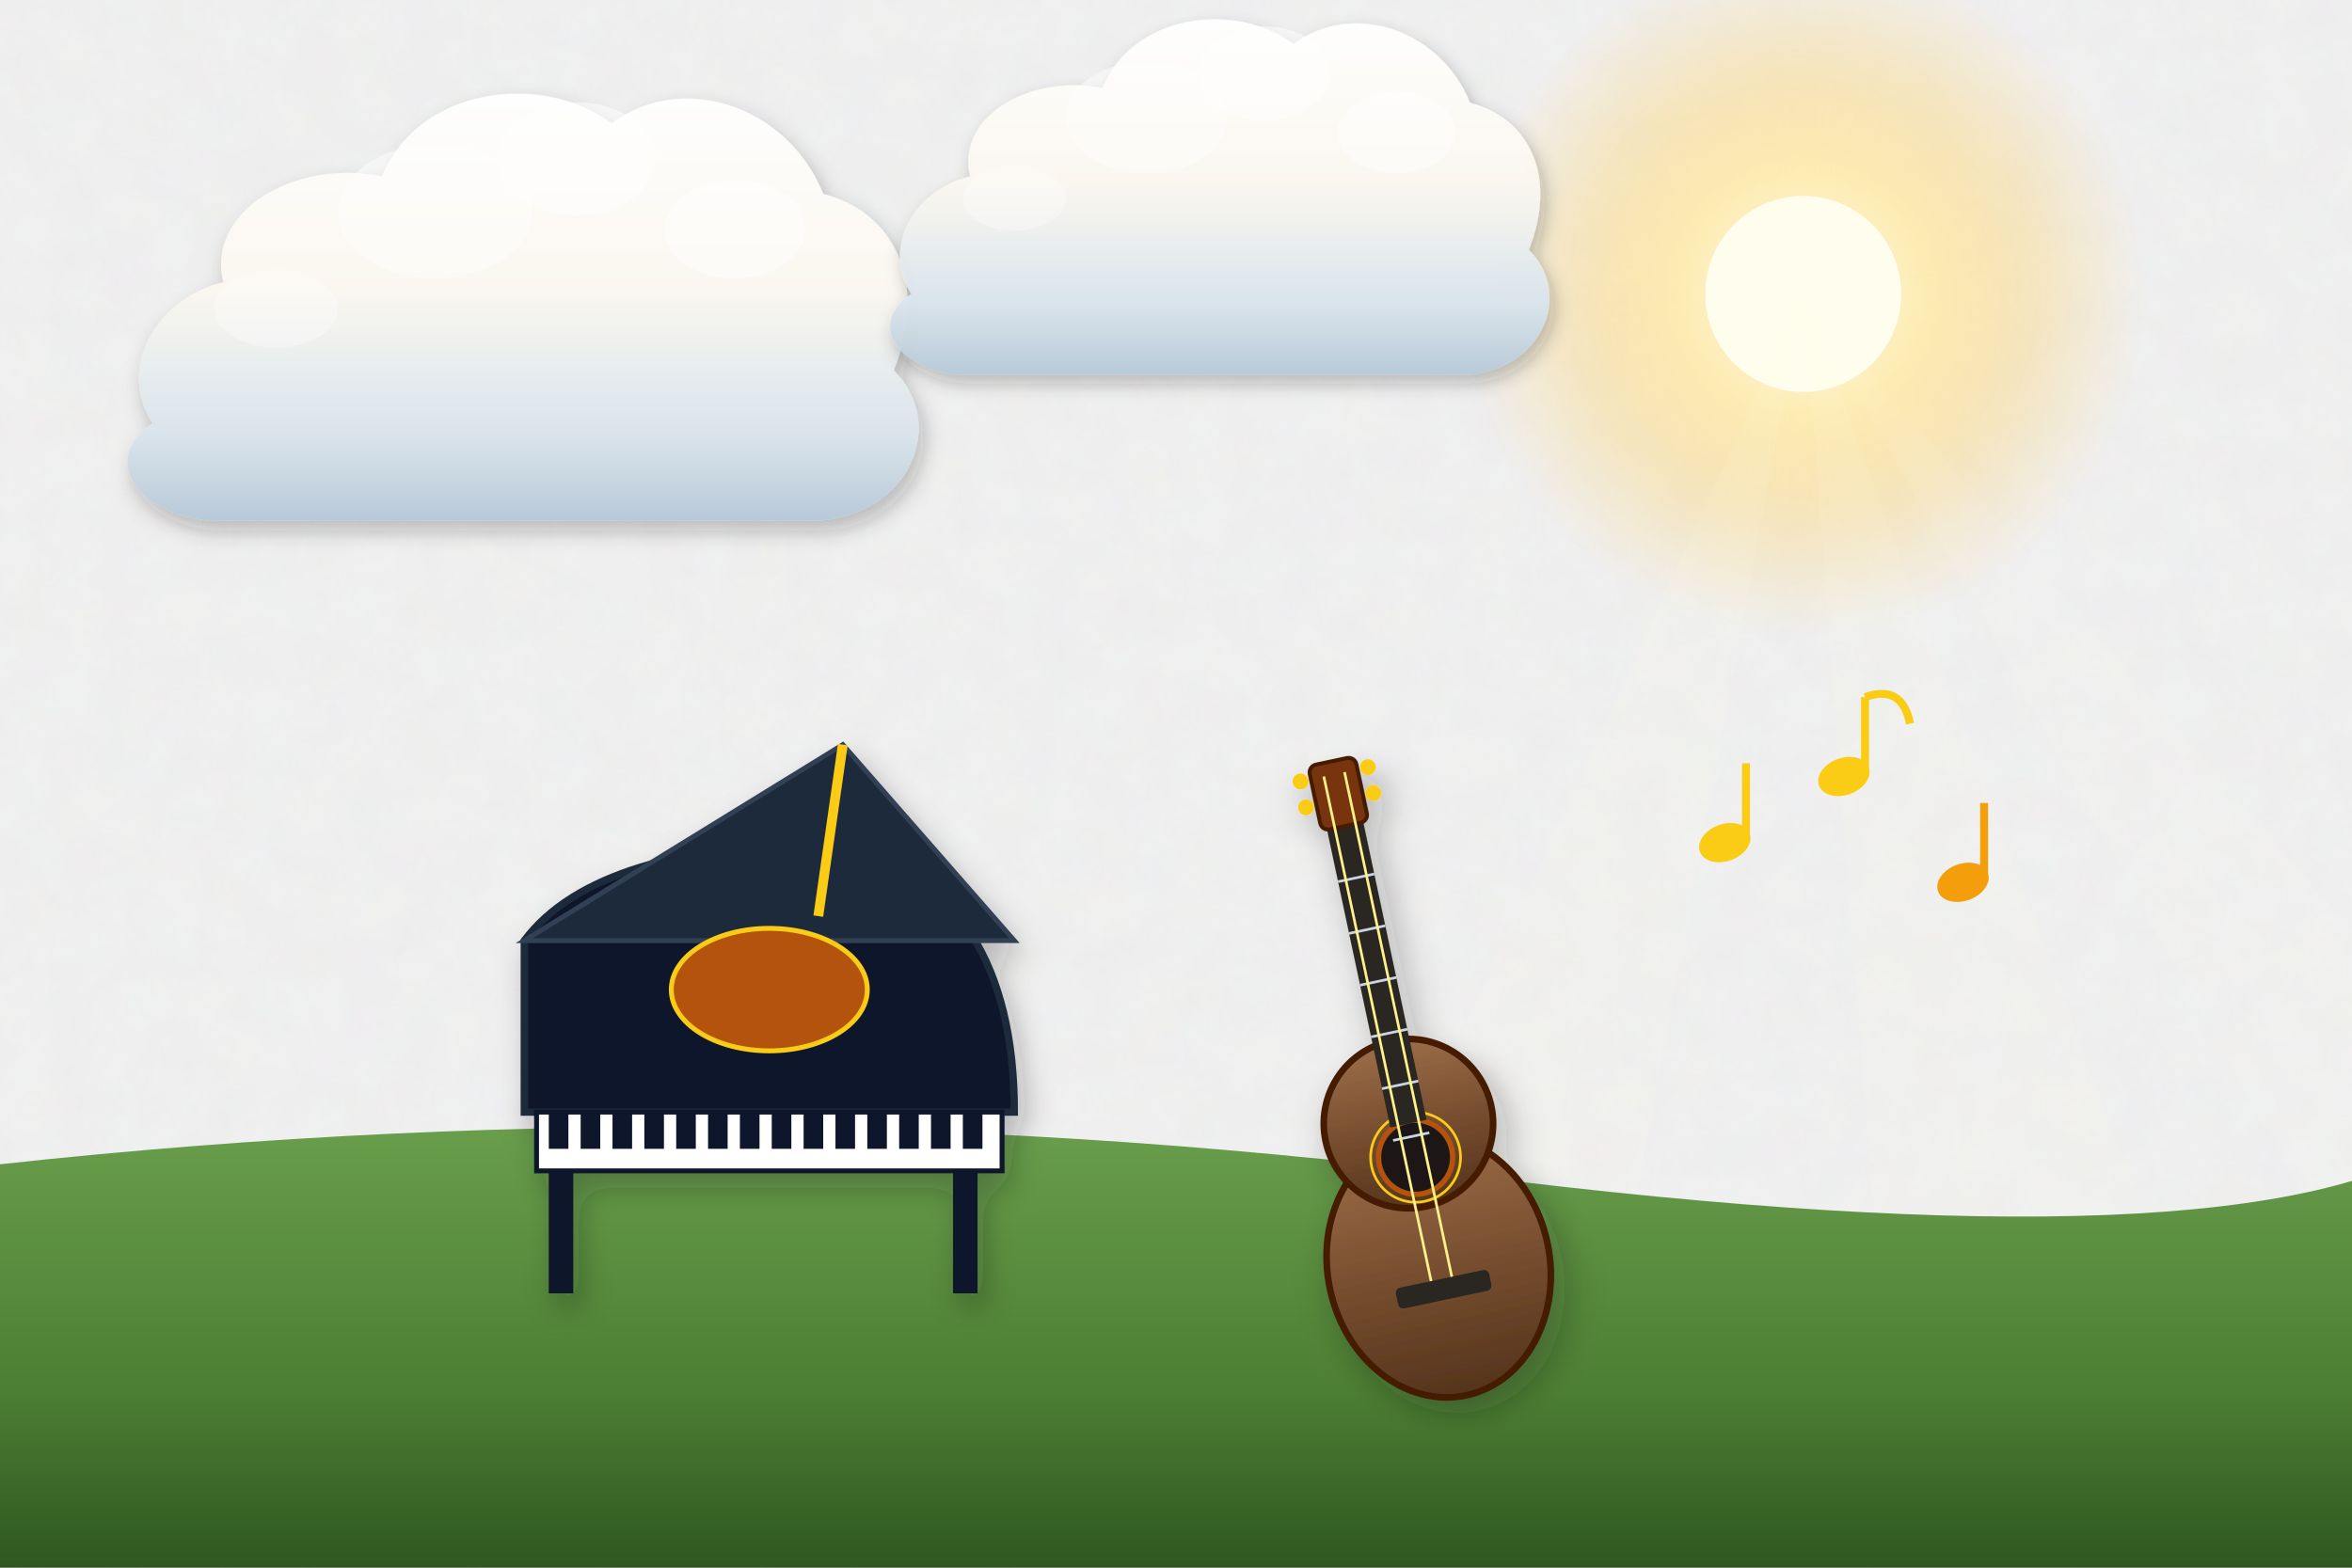
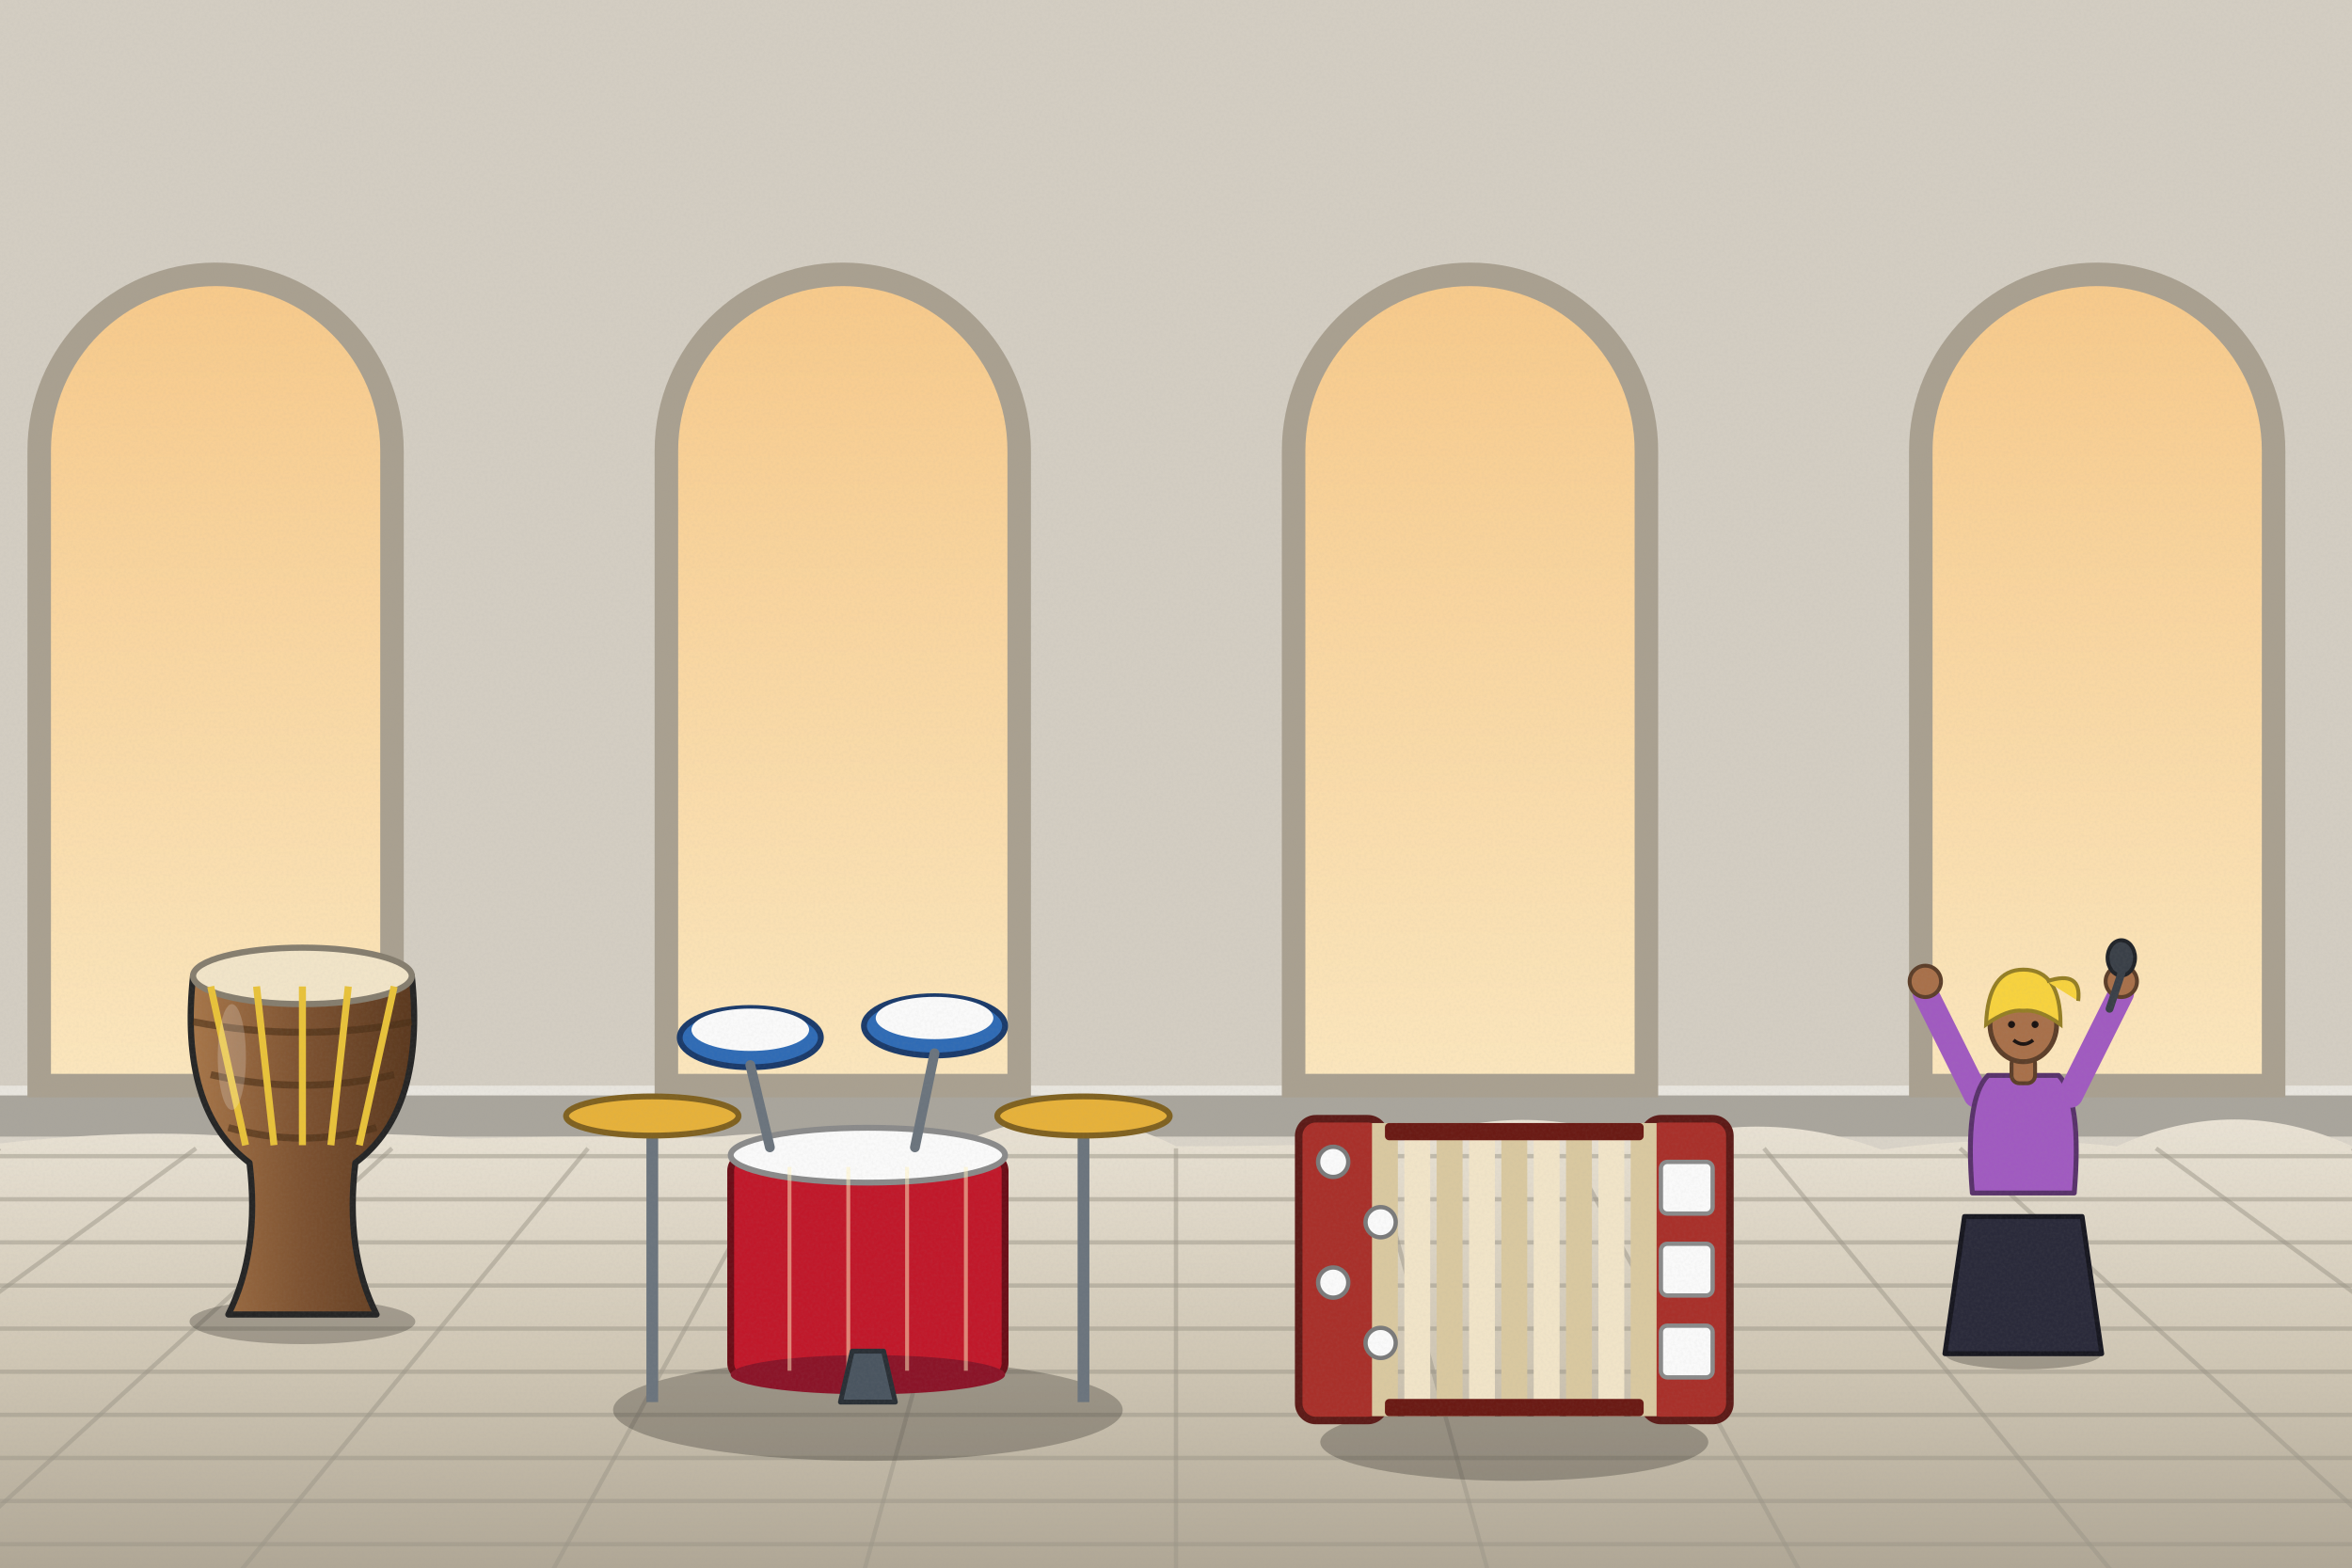
<svg xmlns="http://www.w3.org/2000/svg" viewBox="0 0 1200 800" width="1200" height="800">
  <defs>
-     <filter id="ghibliPaper" x="0%" y="0%" width="100%" height="100%">
-       <feTurbulence type="fractalNoise" baseFrequency="0.04" numOctaves="3" result="noise" seed="42" />
-       <feColorMatrix type="matrix" values="1 0 0 0 0  0 1 0 0 0  0 0 1 0 0  0 0 0 0.035 0" in="noise" result="coloredNoise" />
-       <feComposite operator="in" in2="SourceGraphic" />
-     </filter>
-     <filter id="softGlow" x="-20%" y="-20%" width="140%" height="140%">
-       <feGaussianBlur stdDeviation="8" result="blur" />
-       <feComposite in="SourceGraphic" in2="blur" operator="over" />
-     </filter>
-     <filter id="dropShadow" x="-20%" y="-20%" width="140%" height="140%">
-       <feDropShadow dx="3" dy="6" stdDeviation="6" flood-color="#141e28" flood-opacity="0.28" />
-     </filter>
-     <linearGradient id="skyDay" x1="0" y1="0" x2="0" y2="1">
-       <stop offset="0%" stop-color="#236ca7" />
-       <stop offset="35%" stop-color="#5fa3d6" />
-       <stop offset="70%" stop-color="#b8e1f2" />
-       <stop offset="100%" stop-color="#fdf3dc" />
-     </linearGradient>
-     <linearGradient id="skySunset" x1="0" y1="0" x2="0" y2="1">
-       <stop offset="0%" stop-color="#31396b" />
-       <stop offset="35%" stop-color="#73507b" />
-       <stop offset="65%" stop-color="#cb6b5c" />
-       <stop offset="85%" stop-color="#f29e5a" />
-       <stop offset="100%" stop-color="#fedaa2" />
-     </linearGradient>
-     <linearGradient id="skyDusk" x1="0" y1="0" x2="0" y2="1">
-       <stop offset="0%" stop-color="#121832" />
-       <stop offset="40%" stop-color="#262f56" />
-       <stop offset="70%" stop-color="#4e3d64" />
-       <stop offset="90%" stop-color="#915264" />
-       <stop offset="100%" stop-color="#d6846c" />
-     </linearGradient>
-     <linearGradient id="cloudBodyDay" x1="0" y1="0" x2="0" y2="1">
-       <stop offset="0%" stop-color="#ffffff" />
-       <stop offset="45%" stop-color="#fcf8f0" />
-       <stop offset="80%" stop-color="#d9e4ec" />
-       <stop offset="100%" stop-color="#b6c8d7" />
-     </linearGradient>
-     <linearGradient id="cloudBodySunset" x1="0" y1="0" x2="0" y2="1">
-       <stop offset="0%" stop-color="#fff5e6" />
-       <stop offset="40%" stop-color="#fbd0a5" />
-       <stop offset="75%" stop-color="#cf8ca0" />
-       <stop offset="100%" stop-color="#7e607c" />
-     </linearGradient>
-     <radialGradient id="sunGlowDay" cx="50%" cy="50%" r="50%">
-       <stop offset="0%" stop-color="#fffced" stop-opacity="1" />
-       <stop offset="35%" stop-color="#ffebaa" stop-opacity="0.85" />
-       <stop offset="70%" stop-color="#ffd573" stop-opacity="0.35" />
-       <stop offset="100%" stop-color="#ffd573" stop-opacity="0" />
-     </radialGradient>
-     <radialGradient id="sunGlowSunset" cx="50%" cy="50%" r="50%">
-       <stop offset="0%" stop-color="#fff8db" stop-opacity="1" />
-       <stop offset="30%" stop-color="#ffb753" stop-opacity="0.9" />
-       <stop offset="65%" stop-color="#f46e45" stop-opacity="0.4" />
-       <stop offset="100%" stop-color="#e04a43" stop-opacity="0" />
-     </radialGradient>
-     <linearGradient id="hillDistant" x1="0" y1="0" x2="0" y2="1">
-       <stop offset="0%" stop-color="#6e94a8" />
-       <stop offset="100%" stop-color="#93b9c7" />
-     </linearGradient>
-     <linearGradient id="hillMid" x1="0" y1="0" x2="0" y2="1">
-       <stop offset="0%" stop-color="#4a7c4f" />
-       <stop offset="50%" stop-color="#3c6a40" />
-       <stop offset="100%" stop-color="#2d5231" />
-     </linearGradient>
-     <linearGradient id="hillNear" x1="0" y1="0" x2="0" y2="1">
-       <stop offset="0%" stop-color="#699e4c" />
-       <stop offset="60%" stop-color="#4c7e33" />
-       <stop offset="100%" stop-color="#2f5720" />
-     </linearGradient>
-     <linearGradient id="woodTone" x1="0" y1="0" x2="0" y2="1">
-       <stop offset="0%" stop-color="#9c6d48" />
-       <stop offset="50%" stop-color="#784f30" />
-       <stop offset="100%" stop-color="#55341c" />
-     </linearGradient>
-     <linearGradient id="brassTone" x1="0" y1="0" x2="1" y2="1">
-       <stop offset="0%" stop-color="#ffe699" />
-       <stop offset="35%" stop-color="#d9a536" />
-       <stop offset="70%" stop-color="#996c14" />
-       <stop offset="100%" stop-color="#5e4007" />
+     <linearGradient id="woodTone" x1="0" y1="0" x2="1" y2="0">
+       <stop offset="0" stop-color="#a77649" />
+       <stop offset=".5" stop-color="#7d5231" />
+       <stop offset="1" stop-color="#5a381e" />
    </linearGradient>
    <linearGradient id="stoneTone" x1="0" y1="0" x2="0" y2="1">
-       <stop offset="0%" stop-color="#c5beb3" />
-       <stop offset="60%" stop-color="#999184" />
-       <stop offset="100%" stop-color="#6c6458" />
+       <stop offset="0" stop-color="#c5beb3" />
+       <stop offset="1" stop-color="#7c7468" />
    </linearGradient>
-     <linearGradient id="waterTone" x1="0" y1="0" x2="0" y2="1">
-       <stop offset="0%" stop-color="#47a5be" />
-       <stop offset="50%" stop-color="#2a7796" />
-       <stop offset="100%" stop-color="#144d6a" />
+     <filter id="softShadow" x="-20%" y="-20%" width="140%" height="140%">
+       <feDropShadow dx="2" dy="5" stdDeviation="4" flood-color="#1b1a14" flood-opacity=".25" />
+     </filter>
+     <filter id="grain" x="0" y="0" width="100%" height="100%">
+       <feTurbulence type="fractalNoise" baseFrequency=".7" numOctaves="2" seed="11" />
+       <feColorMatrix type="matrix" values="0 0 0 0 .34  0 0 0 0 .34  0 0 0 0 .32  0 0 0 .22 -.07" />
+     </filter>
+     <linearGradient id="winSky" x1="0" y1="0" x2="0" y2="1">
+       <stop offset="0" stop-color="#f7c98a" />
+       <stop offset="1" stop-color="#fbe6bd" />
+     </linearGradient>
+     <linearGradient id="gndG" x1="0" y1="0" x2="0" y2="1">
+       <stop offset="0" stop-color="#e9e2d4" />
+       <stop offset=".5" stop-color="#cfc6b4" />
+       <stop offset="1" stop-color="#aaa190" />
    </linearGradient>
  </defs>
-   <rect width="1200" height="800" fill="url(#skyDay)" filter="url(#ghibliPaper)" />
+   <rect width="1200" height="800" fill="#d9d3c8" />
+   <rect x="0" y="0" width="1200" height="580" fill="#c8c2b8" opacity=".35" />
+   <rect x="0" y="558" width="1200" height="22" fill="#a9a59c" />
+   <rect x="0" y="554" width="1200" height="5" fill="#e8e5de" />
  <g>
-     <circle cx="920" cy="150" r="175" fill="url(#sunGlowDay)" />
-     <circle cx="920" cy="150" r="50" fill="#fffded" />
-     <polygon points="920,150 620,800 800,800" fill="#fffbe6" opacity="0.08" />
-     <polygon points="920,150 970,800 1160,800" fill="#fffbe6" opacity="0.08" />
-     <polygon points="920,150 1280,800 1480,800" fill="#fffbe6" opacity="0.06" />
+     <path d="M20,554 L20,230 A90,90 0 0 1 200,230 L200,554 Z" fill="url(#winSky)" stroke="#a9a090" stroke-width="12" />
+     <path d="M340,554 L340,230 A90,90 0 0 1 520,230 L520,554 Z" fill="url(#winSky)" stroke="#a9a090" stroke-width="12" />
+     <path d="M660,554 L660,230 A90,90 0 0 1 840,230 L840,554 Z" fill="url(#winSky)" stroke="#a9a090" stroke-width="12" />
+     <path d="M980,554 L980,230 A90,90 0 0 1 1160,230 L1160,554 Z" fill="url(#winSky)" stroke="#a9a090" stroke-width="12" />
  </g>
-   <g transform="translate(240, 180) scale(0.9)" opacity="0.95">
-     <path d="M-180,40        C-200,10 -180,-30 -140,-40        C-150,-80 -100,-110 -50,-100        C-30,-150 40,-160 80,-130        C120,-160 180,-140 200,-90        C240,-80 260,-40 240,10        C270,40 250,90 200,95        L-150,95        C-190,90 -210,60 -180,40 Z" fill="url(#cloudBodyDay)" filter="url(#dropShadow)" />
-     <ellipse cx="60" cy="-110" rx="45" ry="32" fill="#ffffff" opacity="0.55" />
-     <ellipse cx="-20" cy="-80" rx="55" ry="38" fill="#ffffff" opacity="0.45" />
-     <ellipse cx="150" cy="-70" rx="40" ry="28" fill="#ffffff" opacity="0.5" />
-     <ellipse cx="-110" cy="-25" rx="35" ry="22" fill="#ffffff" opacity="0.35" />
+   <g>
+     <path d="M-20,586 Q60,575.2 120,580 Q180,576.3 240,581.1 Q300,579.1 360,580.8 Q420,573.2 480,588.7 Q540,554.6 600,584.9 Q660,585.2 720,582 Q780,559.9 840,584.3 Q900,564.4 960,586.7 Q1020,578.4 1080,585 Q1140,557.6 1200,584.9 Q1260,567.2 1320,589.2 L1240,820 L-20,820 Z" fill="url(#gndG)" />
+     <line x1="-10" y1="590" x2="1210" y2="590" stroke="#9b9587" stroke-width="2.2" opacity=".5" />
+     <line x1="-10" y1="612" x2="1210" y2="612" stroke="#9b9587" stroke-width="2.2" opacity=".5" />
+     <line x1="-10" y1="634" x2="1210" y2="634" stroke="#9b9587" stroke-width="2.2" opacity=".5" />
+     <line x1="-10" y1="656" x2="1210" y2="656" stroke="#9b9587" stroke-width="2.2" opacity=".5" />
+     <line x1="-10" y1="678" x2="1210" y2="678" stroke="#9b9587" stroke-width="2.2" opacity=".5" />
+     <line x1="-10" y1="700" x2="1210" y2="700" stroke="#9b9587" stroke-width="2.2" opacity=".5" />
+     <line x1="-10" y1="722" x2="1210" y2="722" stroke="#9b9587" stroke-width="2.2" opacity=".5" />
+     <line x1="-10" y1="744" x2="1210" y2="744" stroke="#9b9587" stroke-width="2.2" opacity=".5" />
+     <line x1="-10" y1="766" x2="1210" y2="766" stroke="#9b9587" stroke-width="2.2" opacity=".5" />
+     <line x1="-10" y1="788" x2="1210" y2="788" stroke="#9b9587" stroke-width="2.2" opacity=".5" />
+     <line x1="0" y1="586" x2="-360" y2="805" stroke="#9b9587" stroke-width="2.2" opacity=".5" />
+     <line x1="100" y1="586" x2="-200" y2="805" stroke="#9b9587" stroke-width="2.2" opacity=".5" />
+     <line x1="200" y1="586" x2="-40" y2="805" stroke="#9b9587" stroke-width="2.2" opacity=".5" />
+     <line x1="300" y1="586" x2="120" y2="805" stroke="#9b9587" stroke-width="2.2" opacity=".5" />
+     <line x1="400" y1="586" x2="280" y2="805" stroke="#9b9587" stroke-width="2.2" opacity=".5" />
+     <line x1="500" y1="586" x2="440" y2="805" stroke="#9b9587" stroke-width="2.2" opacity=".5" />
+     <line x1="600" y1="586" x2="600" y2="805" stroke="#9b9587" stroke-width="2.2" opacity=".5" />
+     <line x1="700" y1="586" x2="760" y2="805" stroke="#9b9587" stroke-width="2.2" opacity=".5" />
+     <line x1="800" y1="586" x2="920" y2="805" stroke="#9b9587" stroke-width="2.2" opacity=".5" />
+     <line x1="900" y1="586" x2="1080" y2="805" stroke="#9b9587" stroke-width="2.2" opacity=".5" />
+     <line x1="1000" y1="586" x2="1240" y2="805" stroke="#9b9587" stroke-width="2.2" opacity=".5" />
+     <line x1="1100" y1="586" x2="1400" y2="805" stroke="#9b9587" stroke-width="2.2" opacity=".5" />
+     <line x1="1200" y1="586" x2="1560" y2="805" stroke="#9b9587" stroke-width="2.2" opacity=".5" />
  </g>
-   <g transform="translate(600, 120) scale(0.75)" opacity="0.95">
-     <path d="M-180,40        C-200,10 -180,-30 -140,-40        C-150,-80 -100,-110 -50,-100        C-30,-150 40,-160 80,-130        C120,-160 180,-140 200,-90        C240,-80 260,-40 240,10        C270,40 250,90 200,95        L-150,95        C-190,90 -210,60 -180,40 Z" fill="url(#cloudBodyDay)" filter="url(#dropShadow)" />
-     <ellipse cx="60" cy="-110" rx="45" ry="32" fill="#ffffff" opacity="0.55" />
-     <ellipse cx="-20" cy="-80" rx="55" ry="38" fill="#ffffff" opacity="0.45" />
-     <ellipse cx="150" cy="-70" rx="40" ry="28" fill="#ffffff" opacity="0.5" />
-     <ellipse cx="-110" cy="-25" rx="35" ry="22" fill="#ffffff" opacity="0.35" />
+   <g transform="translate(154.3,674.4) scale(0.9)">
+     <ellipse cx="0" cy="0" rx="64" ry="12.8" fill="#1b1a14" opacity="0.28" />
+     <path d="M-62,-196 Q-70,-120 -30,-90 Q-24,-40 -42,-4 L42,-4 Q24,-40 30,-90 Q70,-120 62,-196 Z" fill="url(#woodTone)" stroke="#252525" stroke-width="3.5" stroke-linejoin="round" stroke-linecap="round" />
+     <ellipse cx="0" cy="-196" rx="62" ry="16" fill="#f1e4c8" stroke="#857d6e" stroke-width="3.5" />
+     <path d="M-62,-170 Q0,-158 62,-170" stroke="#4a2e16" stroke-width="4" fill="none" opacity=".6" />
+     <path d="M-52,-140 Q0,-128 52,-140" stroke="#4a2e16" stroke-width="4" fill="none" opacity=".6" />
+     <path d="M-42,-110 Q0,-98 42,-110" stroke="#4a2e16" stroke-width="4" fill="none" opacity=".6" />
+     <line x1="-52" y1="-190" x2="-32.24" y2="-100" stroke="#e8c23a" stroke-width="4" />
+     <line x1="-26" y1="-190" x2="-16.12" y2="-100" stroke="#e8c23a" stroke-width="4" />
+     <line x1="0" y1="-190" x2="0" y2="-100" stroke="#e8c23a" stroke-width="4" />
+     <line x1="26" y1="-190" x2="16.12" y2="-100" stroke="#e8c23a" stroke-width="4" />
+     <line x1="52" y1="-190" x2="32.24" y2="-100" stroke="#e8c23a" stroke-width="4" />
+     <ellipse cx="-40" cy="-150" rx="8" ry="30" fill="#ffffff" opacity="0.2" />
  </g>
-   <path d="M-50,600 Q350,550 750,600 T1250,580 L1250,800 L-50,800 Z" fill="url(#hillNear)" />
-   <g transform="translate(380, 580) scale(1.25)" filter="url(#dropShadow)">
-     <path d="M-90,-10 L-90,-80 Q-60,-120 40,-120 Q110,-100 110,-10 Z" fill="#0f172a" stroke="#1e293b" stroke-width="3" />
-     <polygon points="-90,-80 40,-160 110,-80 -90,-80" fill="#1e293b" stroke="#334155" stroke-width="2" />
-     <line x1="40" y1="-160" x2="30" y2="-90" stroke="#facc15" stroke-width="4" />
-     <ellipse cx="10" cy="-60" rx="40" ry="25" fill="#b45309" stroke="#facc15" stroke-width="2" />
-     <rect x="-85" y="-10" width="190" height="24" fill="#ffffff" stroke="#0f172a" stroke-width="2" />
-     <rect x="-80" y="-10" width="8" height="15" fill="#0f172a" />
-     <rect x="-67" y="-10" width="8" height="15" fill="#0f172a" />
-     <rect x="-54" y="-10" width="8" height="15" fill="#0f172a" />
-     <rect x="-41" y="-10" width="8" height="15" fill="#0f172a" />
-     <rect x="-28" y="-10" width="8" height="15" fill="#0f172a" />
-     <rect x="-15" y="-10" width="8" height="15" fill="#0f172a" />
-     <rect x="-2" y="-10" width="8" height="15" fill="#0f172a" />
-     <rect x="11" y="-10" width="8" height="15" fill="#0f172a" />
-     <rect x="24" y="-10" width="8" height="15" fill="#0f172a" />
-     <rect x="37" y="-10" width="8" height="15" fill="#0f172a" />
-     <rect x="50" y="-10" width="8" height="15" fill="#0f172a" />
-     <rect x="63" y="-10" width="8" height="15" fill="#0f172a" />
-     <rect x="76" y="-10" width="8" height="15" fill="#0f172a" />
-     <rect x="89" y="-10" width="8" height="15" fill="#0f172a" />
-     <rect x="-80" y="14" width="10" height="50" fill="#0f172a" />
-     <rect x="85" y="14" width="10" height="50" fill="#0f172a" />
-   </g>
-   <g transform="translate(720, 580) scale(1.35) rotate(-12)" filter="url(#dropShadow)">
-     <ellipse cx="0" cy="50" rx="42" ry="50" fill="url(#woodTone)" stroke="#451a03" stroke-width="2.5" />
-     <ellipse cx="0" cy="-5" rx="32" ry="32" fill="url(#woodTone)" stroke="#451a03" stroke-width="2.5" />
-     <circle cx="0" cy="8" r="14" fill="#1c1917" stroke="#b45309" stroke-width="2" />
-     <circle cx="0" cy="8" r="17" fill="none" stroke="#facc15" stroke-width="1" />
-     <rect x="-18" y="55" width="36" height="8" rx="2" fill="#292524" />
-     <rect x="-7" y="-120" width="14" height="115" fill="#292524" />
-     <line x1="-7" y1="-100" x2="7" y2="-100" stroke="#cbd5e1" stroke-width="1" />
-     <line x1="-7" y1="-80" x2="7" y2="-80" stroke="#cbd5e1" stroke-width="1" />
-     <line x1="-7" y1="-60" x2="7" y2="-60" stroke="#cbd5e1" stroke-width="1" />
-     <line x1="-7" y1="-40" x2="7" y2="-40" stroke="#cbd5e1" stroke-width="1" />
-     <line x1="-7" y1="-20" x2="7" y2="-20" stroke="#cbd5e1" stroke-width="1" />
-     <line x1="-7" y1="0" x2="7" y2="0" stroke="#cbd5e1" stroke-width="1" />
-     <rect x="-9" y="-145" width="18" height="25" rx="3" fill="#78350f" stroke="#451a03" stroke-width="1.5" />
-     <circle cx="-13" cy="-140" r="3" fill="#facc15" />
-     <circle cx="-13" cy="-130" r="3" fill="#facc15" />
-     <circle cx="13" cy="-140" r="3" fill="#facc15" />
-     <circle cx="13" cy="-130" r="3" fill="#facc15" />
-     <line x1="-4" y1="-140" x2="-4" y2="55" stroke="#fef08a" stroke-width="1" />
-     <line x1="4" y1="-140" x2="4" y2="55" stroke="#fef08a" stroke-width="1" />
-   </g>
-   <g transform="translate(880, 430) scale(1.35)">
-     <g transform="translate(0, 0)">
-       <ellipse rx="10" ry="7" fill="#facc15" transform="rotate(-20)" />
-       <line x1="8" y1="0" x2="8" y2="-30" stroke="#facc15" stroke-width="3" />
-     </g>
-     <g transform="translate(45, -25)">
-       <ellipse rx="10" ry="7" fill="#facc15" transform="rotate(-20)" />
-       <line x1="8" y1="0" x2="8" y2="-30" stroke="#facc15" stroke-width="3" />
-       <path d="M8,-30 Q22,-35 25,-20" stroke="#facc15" stroke-width="3" fill="none" />
-     </g>
-     <g transform="translate(90, 15)">
-       <ellipse rx="10" ry="7" fill="#f59e0b" transform="rotate(-20)" />
-       <line x1="8" y1="0" x2="8" y2="-30" stroke="#f59e0b" stroke-width="3" />
+   <g transform="translate(1032.3,690.8) scale(1)">
+     <g transform="scale(1) rotate(0)">
+       <ellipse cx="0" cy="0" rx="40" ry="8" fill="#1b1a14" opacity="0.28" />
+       <path d="M-30,-70 L30,-70 L40,0 L-40,0 Z" fill="#2a2a3a" stroke="#171720" stroke-width="2.5" stroke-linejoin="round" stroke-linecap="round" />
+       <path d="M-24,-132 Q-52,-150 -48,-186" fill="none" stroke="#252525" stroke-width="0" stroke-linejoin="round" stroke-linecap="round" />
+       <line x1="-24" y1="-132" x2="-50" y2="-184" stroke="#a05ac0" stroke-width="13" stroke-linecap="round" />
+       <ellipse cx="-50" cy="-190" rx="8" ry="8" fill="#a8704a" stroke="#5c3e29" stroke-width="2" />
+       <path d="M-26,-82 Q-30,-130 -18,-142 L18,-142 Q30,-130 26,-82 Z" fill="#a05ac0" stroke="#58326a" stroke-width="2.5" stroke-linejoin="round" stroke-linecap="round" />
+       <line x1="24" y1="-132" x2="50" y2="-184" stroke="#a05ac0" stroke-width="13" stroke-linecap="round" />
+       <ellipse cx="50" cy="-190" rx="8" ry="8" fill="#a8704a" stroke="#5c3e29" stroke-width="2" />
+       <rect x="-6" y="-152" width="12" height="14" rx="4" fill="#a8704a" stroke="#5c3e29" stroke-width="2" />
+       <ellipse cx="0" cy="-168" rx="17" ry="19" fill="#a8704a" stroke="#5c3e29" stroke-width="2.5" />
+       <path d="M-19,-168 Q-18,-196 0,-196 Q19,-196 19,-168 Q8,-176 0,-175 Q-8,-176 -19,-168 Z" fill="#f7d23e" stroke="#947e25" stroke-width="2" />
+       <path d="M12,-190 Q30,-196 28,-180" fill="#f7d23e" stroke="#947e25" stroke-width="2" />
+       <circle cx="-6" cy="-168" r="1.8" fill="#1a1210" />
+       <circle cx="6" cy="-168" r="1.8" fill="#1a1210" />
+       <path d="M-5,-160 Q0,-156 5,-160" stroke="#1a1210" stroke-width="1.8" fill="none" />
+       <g transform="translate(50,-196)">
+         <ellipse cx="0" cy="-6" rx="7" ry="9" fill="#3a4048" stroke="#202328" stroke-width="2" />
+         <line x1="0" y1="2" x2="-6" y2="20" stroke="#3a4048" stroke-width="4" stroke-linecap="round" />
+       </g>
    </g>
  </g>
+   <g transform="translate(442.8,719.5) scale(1)">
+     <ellipse cx="0" cy="0" rx="130" ry="26" fill="#1b1a14" opacity="0.28" />
+     <line x1="-110" y1="-142" x2="-110" y2="-4" stroke="#6b747d" stroke-width="6" />
+     <ellipse cx="-110" cy="-150" rx="44" ry="10" fill="#e6b13a" stroke="#7f6120" stroke-width="3" />
+     <line x1="110" y1="-142" x2="110" y2="-4" stroke="#6b747d" stroke-width="6" />
+     <ellipse cx="110" cy="-150" rx="44" ry="10" fill="#e6b13a" stroke="#7f6120" stroke-width="3" />
+     <rect x="-70" y="-130" width="140" height="114" rx="8" fill="#c0182a" stroke="#6a0d17" stroke-width="3.5" />
+     <ellipse cx="0" cy="-130" rx="70" ry="14" fill="#fafafa" stroke="#8a8a8a" stroke-width="3" />
+     <ellipse cx="0" cy="-18" rx="70" ry="10" fill="#8a1428" stroke="#4c0b16" stroke-width="0" />
+     <line x1="-40" y1="-124" x2="-40" y2="-20" stroke="#fff3c4" stroke-width="2" opacity=".5" />
+     <line x1="-10" y1="-124" x2="-10" y2="-20" stroke="#fff3c4" stroke-width="2" opacity=".5" />
+     <line x1="20" y1="-124" x2="20" y2="-20" stroke="#fff3c4" stroke-width="2" opacity=".5" />
+     <line x1="50" y1="-124" x2="50" y2="-20" stroke="#fff3c4" stroke-width="2" opacity=".5" />
+     <ellipse cx="-60" cy="-190" rx="36" ry="15.12" fill="#2f6bb5" stroke="#1a3a6a" stroke-width="3" />
+     <ellipse cx="-60" cy="-194" rx="30" ry="10.8" fill="#fafafa" />
+     <ellipse cx="34" cy="-196" rx="36" ry="15.12" fill="#2f6bb5" stroke="#1a3a6a" stroke-width="3" />
+     <ellipse cx="34" cy="-200" rx="30" ry="10.8" fill="#fafafa" />
+     <line x1="-60" y1="-176" x2="-50" y2="-134" stroke="#6b747d" stroke-width="5" stroke-linecap="round" />
+     <line x1="34" y1="-182" x2="24" y2="-134" stroke="#6b747d" stroke-width="5" stroke-linecap="round" />
+     <path d="M-14,-4 L14,-4 L8,-30 L-8,-30 Z" fill="#4a5560" stroke="#292f35" stroke-width="2.5" stroke-linejoin="round" stroke-linecap="round" />
+   </g>
+   <g transform="translate(772.6,735.9) scale(1.1)">
+     <ellipse cx="0" cy="0" rx="90" ry="18" fill="#1b1a14" opacity="0.28" />
+     <rect x="-100" y="-150" width="40" height="140" rx="8" fill="#a8302a" stroke="#5c1a17" stroke-width="3.5" />
+     <rect x="60" y="-150" width="40" height="140" rx="8" fill="#a8302a" stroke="#5c1a17" stroke-width="3.5" />
+     <path d="M-60,-148 L-60,-12" stroke="#d9c8a0" stroke-width="12" />
+     <path d="M-45,-148 L-45,-12" stroke="#f1e4c8" stroke-width="12" />
+     <path d="M-30,-148 L-30,-12" stroke="#d9c8a0" stroke-width="12" />
+     <path d="M-15,-148 L-15,-12" stroke="#f1e4c8" stroke-width="12" />
+     <path d="M0,-148 L0,-12" stroke="#d9c8a0" stroke-width="12" />
+     <path d="M15,-148 L15,-12" stroke="#f1e4c8" stroke-width="12" />
+     <path d="M30,-148 L30,-12" stroke="#d9c8a0" stroke-width="12" />
+     <path d="M45,-148 L45,-12" stroke="#f1e4c8" stroke-width="12" />
+     <path d="M60,-148 L60,-12" stroke="#d9c8a0" stroke-width="12" />
+     <rect x="-60" y="-148" width="120" height="8" rx="2" fill="#6a1a14" stroke="#3a0e0b" stroke-width="0" />
+     <rect x="-60" y="-20" width="120" height="8" rx="2" fill="#6a1a14" stroke="#3a0e0b" stroke-width="0" />
+     <circle cx="-84" cy="-130" r="7" fill="#fafafa" stroke="#7a7a7a" stroke-width="2" />
+     <circle cx="-62" cy="-102" r="7" fill="#fafafa" stroke="#7a7a7a" stroke-width="2" />
+     <circle cx="-84" cy="-74" r="7" fill="#fafafa" stroke="#7a7a7a" stroke-width="2" />
+     <circle cx="-62" cy="-46" r="7" fill="#fafafa" stroke="#7a7a7a" stroke-width="2" />
+     <rect x="68" y="-130" width="24" height="24" rx="3" fill="#fafafa" stroke="#8a8a8a" stroke-width="2" />
+     <rect x="68" y="-92" width="24" height="24" rx="3" fill="#fafafa" stroke="#8a8a8a" stroke-width="2" />
+     <rect x="68" y="-54" width="24" height="24" rx="3" fill="#fafafa" stroke="#8a8a8a" stroke-width="2" />
+   </g>
+   <rect x="-1" y="0" width="1202" height="800" filter="url(#grain)" opacity=".55" />
</svg>
